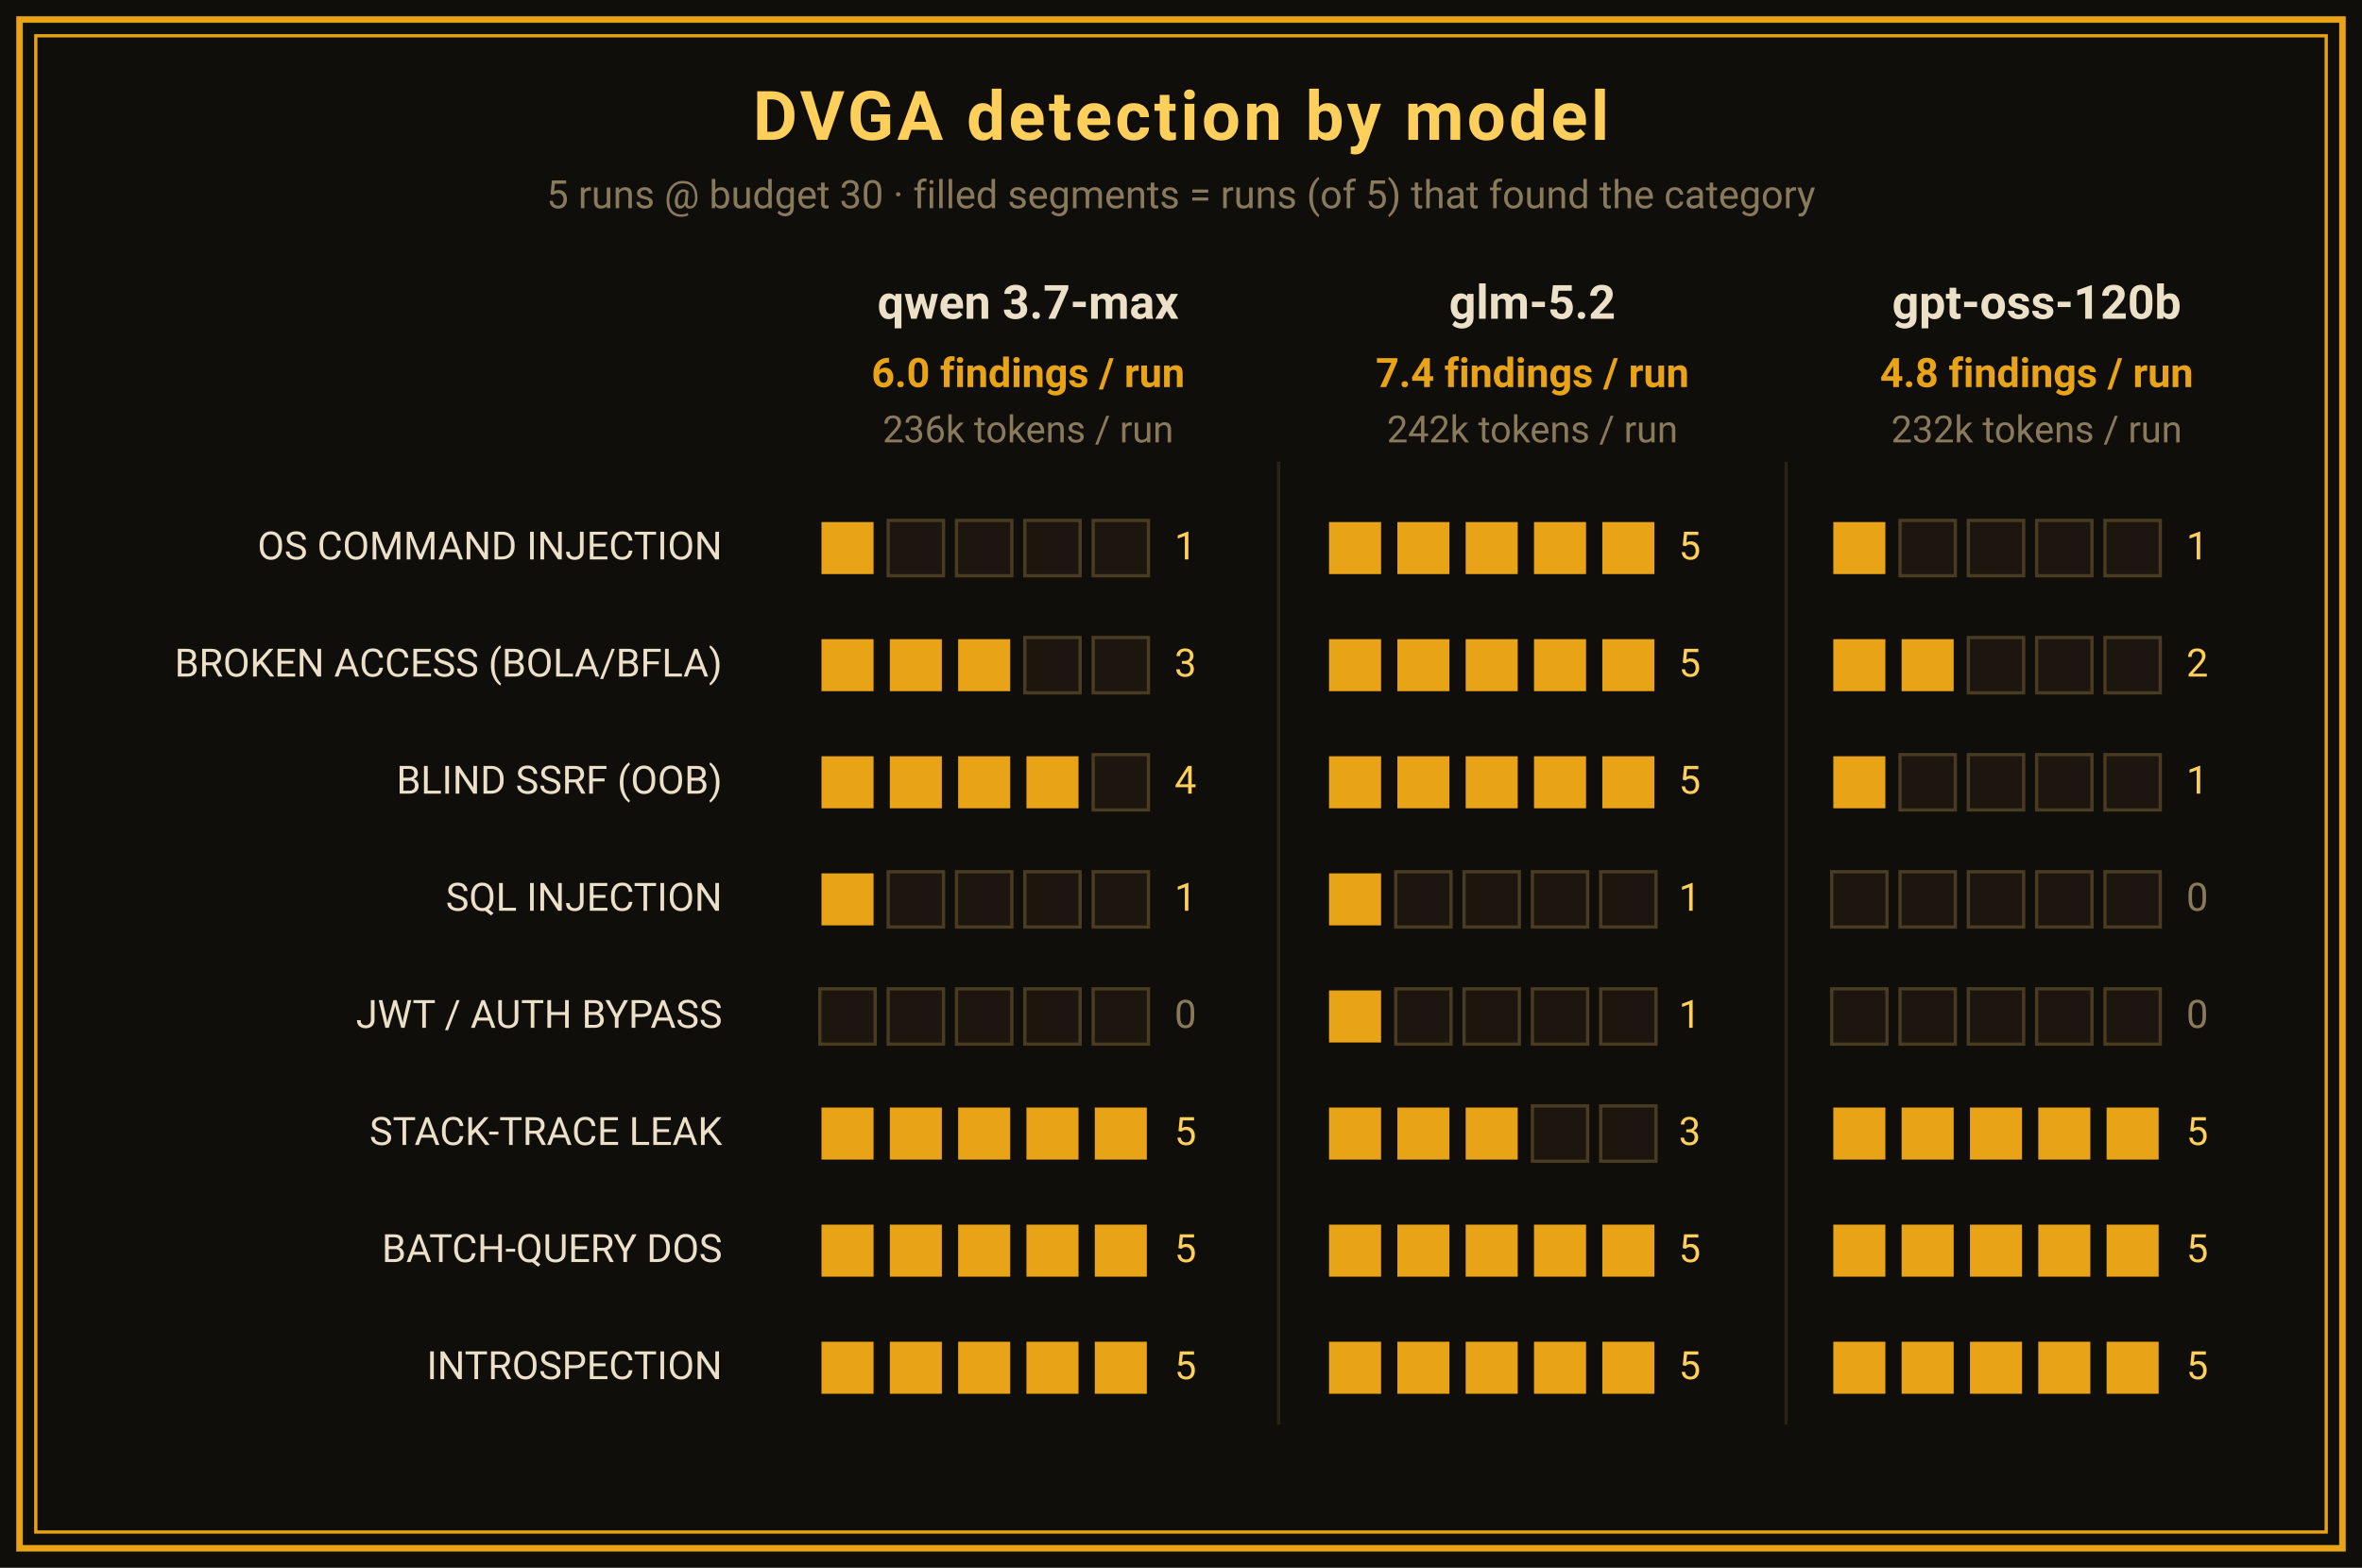
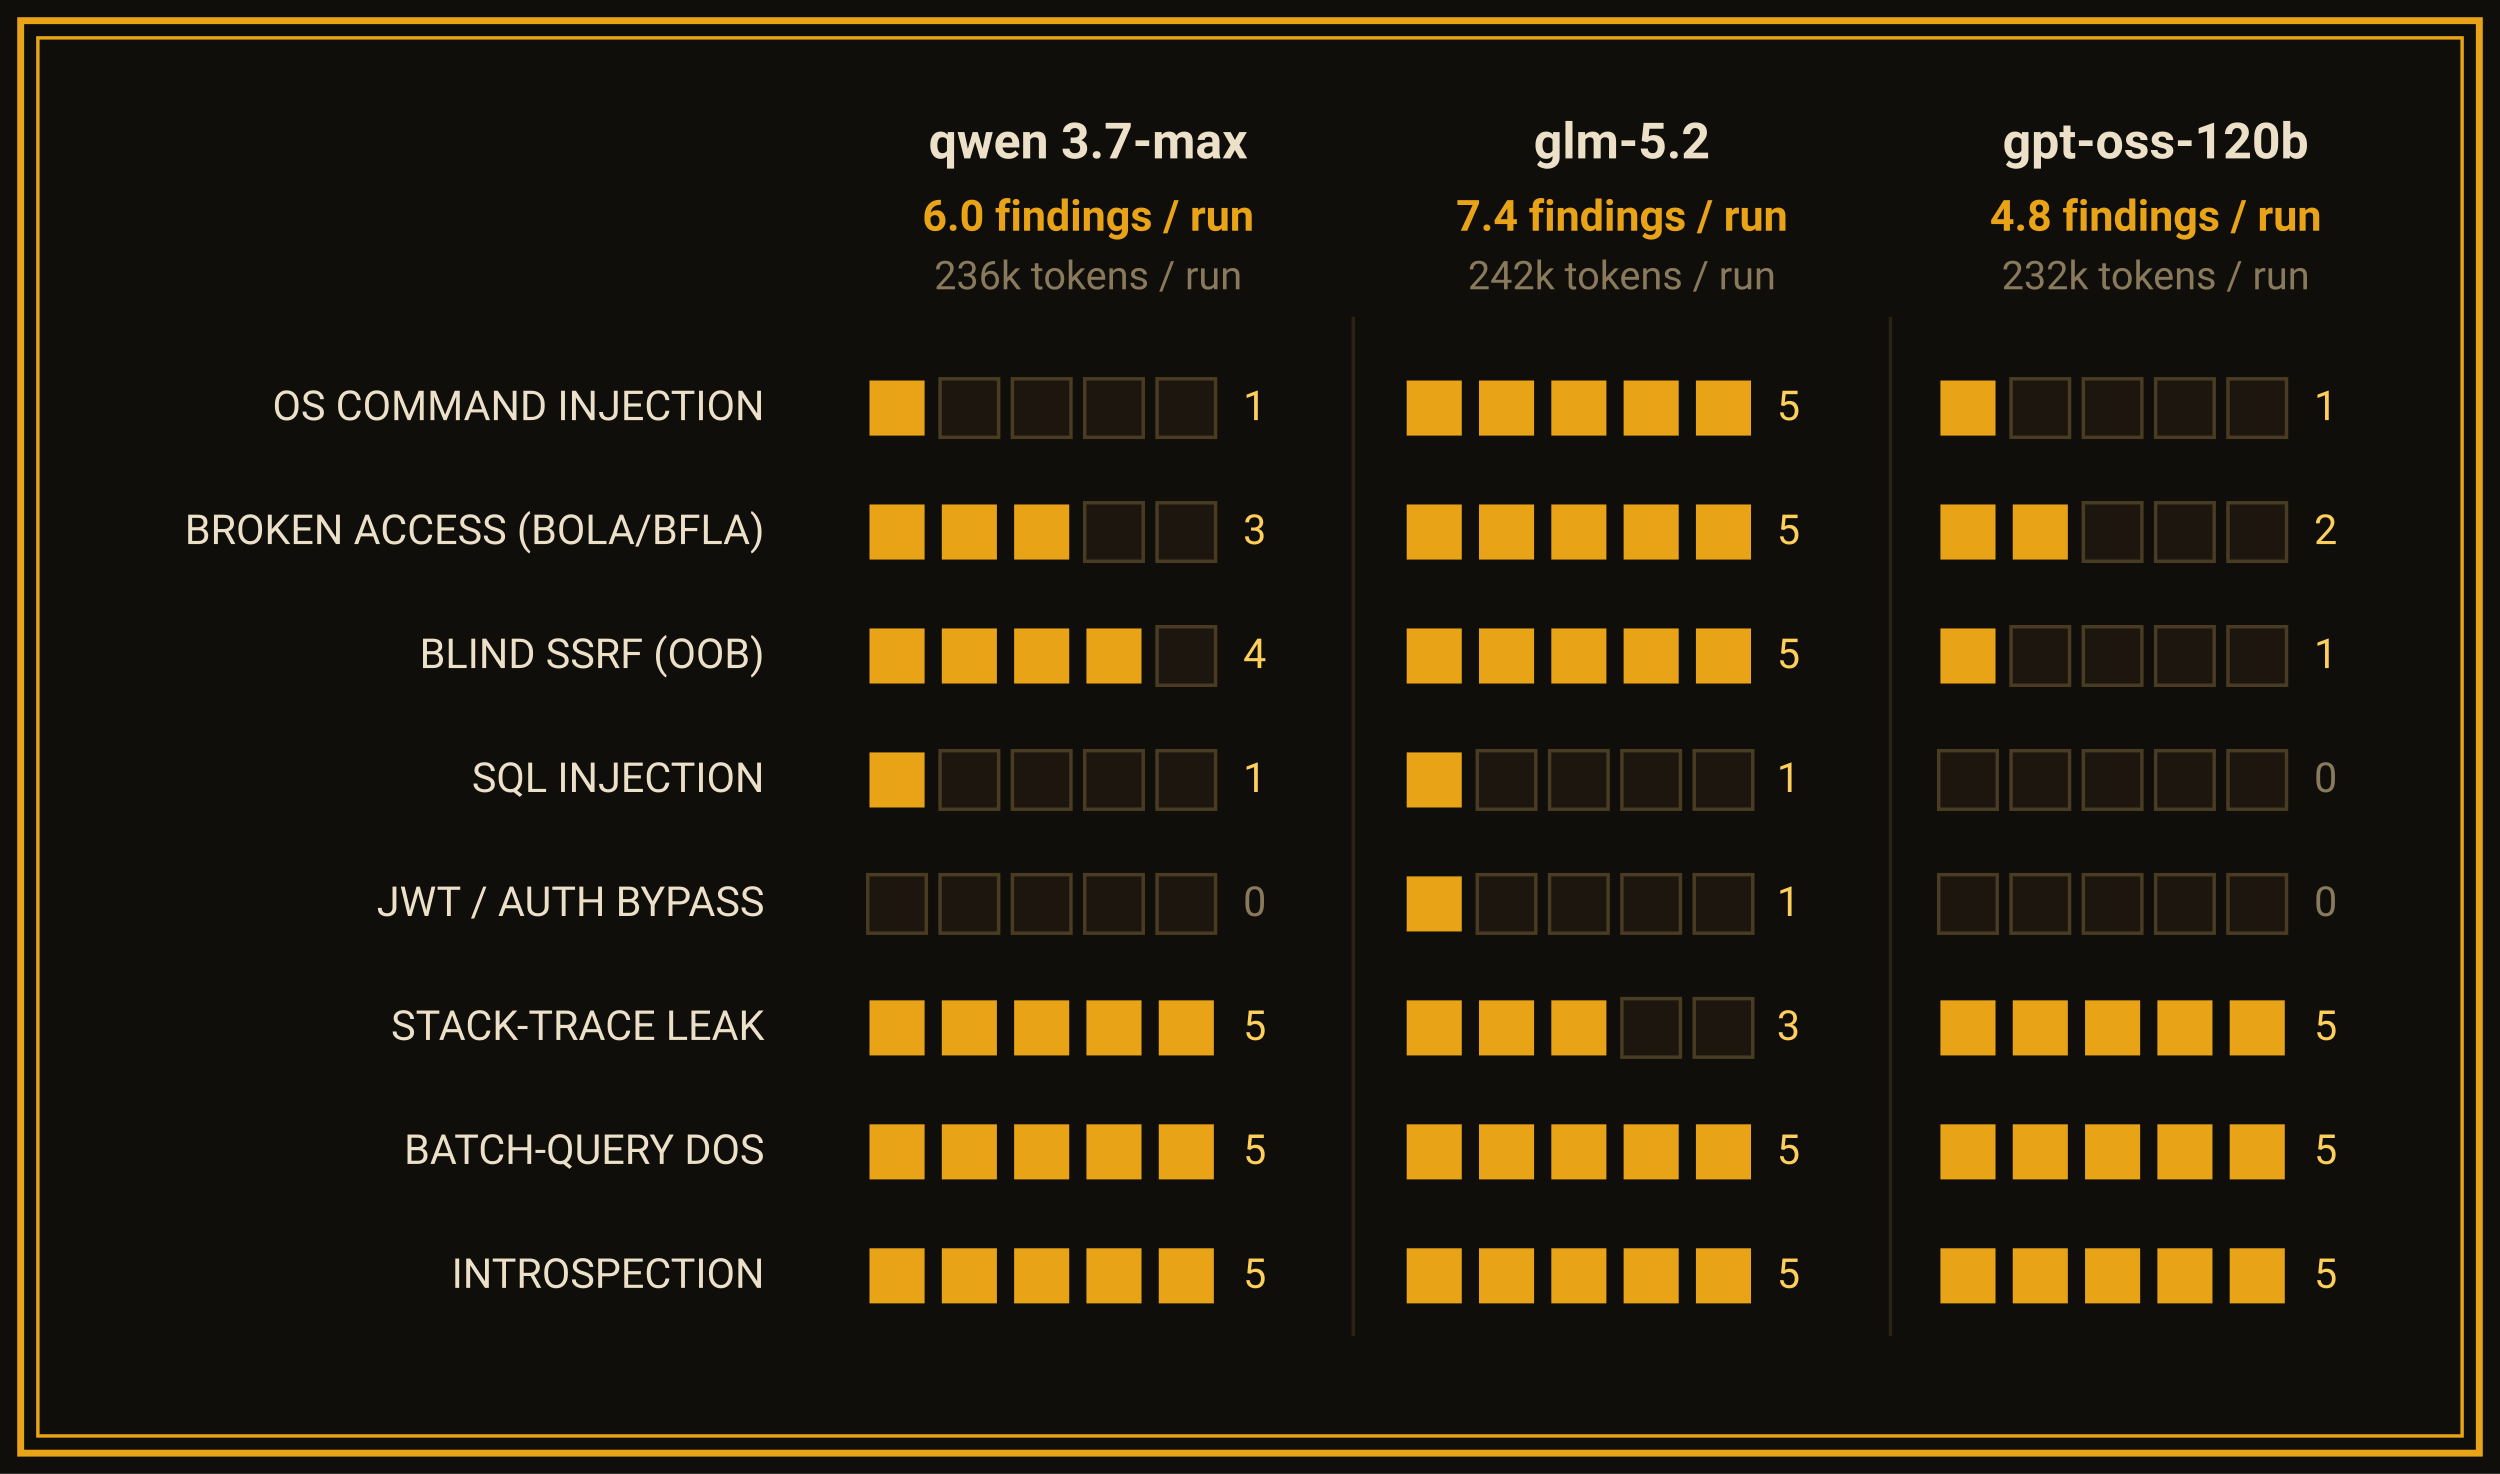
- <svg xmlns="http://www.w3.org/2000/svg" viewBox="0 0 726 482" font-family="'Segoe UI', system-ui, -apple-system, Roboto, Helvetica, Arial, sans-serif">
-   <rect width="726" height="482" fill="#100e0a" />
-   <rect x="6" y="6" width="714" height="470" fill="none" stroke="#e8a317" stroke-width="2" />
-   <rect x="11" y="11" width="704" height="460" fill="none" stroke="#e8a317" stroke-width="1" />
-   <text x="363" y="43" fill="#ffcf5c" font-size="21" font-weight="700" text-anchor="middle" letter-spacing="1">DVGA detection by model</text>
-   <text x="363" y="64" fill="#8a7a5c" font-size="12" text-anchor="middle">5 runs @ budget 30  ·  filled segments = runs (of 5) that found the category</text>
-   <text x="316" y="98" fill="#ece0c8" font-size="14.5" font-weight="700" text-anchor="middle">qwen 3.7-max</text>
-   <text x="316" y="119" fill="#e8a317" font-size="12.5" font-weight="600" text-anchor="middle">6.0 findings / run</text>
-   <text x="316" y="136" fill="#8a7a5c" font-size="11.5" text-anchor="middle">236k tokens / run</text>
-   <text x="471" y="98" fill="#ece0c8" font-size="14.5" font-weight="700" text-anchor="middle">glm-5.2</text>
-   <text x="471" y="119" fill="#e8a317" font-size="12.5" font-weight="600" text-anchor="middle">7.4 findings / run</text>
-   <text x="471" y="136" fill="#8a7a5c" font-size="11.5" text-anchor="middle">242k tokens / run</text>
-   <text x="626" y="98" fill="#ece0c8" font-size="14.5" font-weight="700" text-anchor="middle">gpt-oss-120b</text>
-   <text x="626" y="119" fill="#e8a317" font-size="12.5" font-weight="600" text-anchor="middle">4.8 findings / run</text>
-   <text x="626" y="136" fill="#8a7a5c" font-size="11.5" text-anchor="middle">232k tokens / run</text>
-   <line x1="393" y1="142" x2="393" y2="438" stroke="#2a2213" stroke-width="1" />
-   <line x1="549" y1="142" x2="549" y2="438" stroke="#2a2213" stroke-width="1" />
-   <text x="222" y="172" fill="#ece0c8" font-size="12" text-anchor="end">OS COMMAND INJECTION</text>
-   <rect x="252" y="160" width="17" height="17" fill="#e8a317" stroke="#100e0a" stroke-width="1" />
-   <rect x="273" y="160" width="17" height="17" fill="#1c160e" stroke="#4a3c22" stroke-width="1" />
-   <rect x="294" y="160" width="17" height="17" fill="#1c160e" stroke="#4a3c22" stroke-width="1" />
-   <rect x="315" y="160" width="17" height="17" fill="#1c160e" stroke="#4a3c22" stroke-width="1" />
-   <rect x="336" y="160" width="17" height="17" fill="#1c160e" stroke="#4a3c22" stroke-width="1" />
-   <text x="361" y="172" fill="#ffcf5c" font-size="12">1</text>
-   <rect x="408" y="160" width="17" height="17" fill="#e8a317" stroke="#100e0a" stroke-width="1" />
-   <rect x="429" y="160" width="17" height="17" fill="#e8a317" stroke="#100e0a" stroke-width="1" />
-   <rect x="450" y="160" width="17" height="17" fill="#e8a317" stroke="#100e0a" stroke-width="1" />
-   <rect x="471" y="160" width="17" height="17" fill="#e8a317" stroke="#100e0a" stroke-width="1" />
-   <rect x="492" y="160" width="17" height="17" fill="#e8a317" stroke="#100e0a" stroke-width="1" />
-   <text x="516" y="172" fill="#ffcf5c" font-size="12">5</text>
-   <rect x="563" y="160" width="17" height="17" fill="#e8a317" stroke="#100e0a" stroke-width="1" />
-   <rect x="584" y="160" width="17" height="17" fill="#1c160e" stroke="#4a3c22" stroke-width="1" />
-   <rect x="605" y="160" width="17" height="17" fill="#1c160e" stroke="#4a3c22" stroke-width="1" />
-   <rect x="626" y="160" width="17" height="17" fill="#1c160e" stroke="#4a3c22" stroke-width="1" />
-   <rect x="647" y="160" width="17" height="17" fill="#1c160e" stroke="#4a3c22" stroke-width="1" />
-   <text x="672" y="172" fill="#ffcf5c" font-size="12">1</text>
-   <text x="222" y="208" fill="#ece0c8" font-size="12" text-anchor="end">BROKEN ACCESS (BOLA/BFLA)</text>
-   <rect x="252" y="196" width="17" height="17" fill="#e8a317" stroke="#100e0a" stroke-width="1" />
-   <rect x="273" y="196" width="17" height="17" fill="#e8a317" stroke="#100e0a" stroke-width="1" />
-   <rect x="294" y="196" width="17" height="17" fill="#e8a317" stroke="#100e0a" stroke-width="1" />
-   <rect x="315" y="196" width="17" height="17" fill="#1c160e" stroke="#4a3c22" stroke-width="1" />
-   <rect x="336" y="196" width="17" height="17" fill="#1c160e" stroke="#4a3c22" stroke-width="1" />
-   <text x="361" y="208" fill="#ffcf5c" font-size="12">3</text>
-   <rect x="408" y="196" width="17" height="17" fill="#e8a317" stroke="#100e0a" stroke-width="1" />
-   <rect x="429" y="196" width="17" height="17" fill="#e8a317" stroke="#100e0a" stroke-width="1" />
-   <rect x="450" y="196" width="17" height="17" fill="#e8a317" stroke="#100e0a" stroke-width="1" />
-   <rect x="471" y="196" width="17" height="17" fill="#e8a317" stroke="#100e0a" stroke-width="1" />
-   <rect x="492" y="196" width="17" height="17" fill="#e8a317" stroke="#100e0a" stroke-width="1" />
-   <text x="516" y="208" fill="#ffcf5c" font-size="12">5</text>
-   <rect x="563" y="196" width="17" height="17" fill="#e8a317" stroke="#100e0a" stroke-width="1" />
-   <rect x="584" y="196" width="17" height="17" fill="#e8a317" stroke="#100e0a" stroke-width="1" />
-   <rect x="605" y="196" width="17" height="17" fill="#1c160e" stroke="#4a3c22" stroke-width="1" />
-   <rect x="626" y="196" width="17" height="17" fill="#1c160e" stroke="#4a3c22" stroke-width="1" />
-   <rect x="647" y="196" width="17" height="17" fill="#1c160e" stroke="#4a3c22" stroke-width="1" />
-   <text x="672" y="208" fill="#ffcf5c" font-size="12">2</text>
-   <text x="222" y="244" fill="#ece0c8" font-size="12" text-anchor="end">BLIND SSRF (OOB)</text>
-   <rect x="252" y="232" width="17" height="17" fill="#e8a317" stroke="#100e0a" stroke-width="1" />
-   <rect x="273" y="232" width="17" height="17" fill="#e8a317" stroke="#100e0a" stroke-width="1" />
-   <rect x="294" y="232" width="17" height="17" fill="#e8a317" stroke="#100e0a" stroke-width="1" />
-   <rect x="315" y="232" width="17" height="17" fill="#e8a317" stroke="#100e0a" stroke-width="1" />
-   <rect x="336" y="232" width="17" height="17" fill="#1c160e" stroke="#4a3c22" stroke-width="1" />
-   <text x="361" y="244" fill="#ffcf5c" font-size="12">4</text>
-   <rect x="408" y="232" width="17" height="17" fill="#e8a317" stroke="#100e0a" stroke-width="1" />
-   <rect x="429" y="232" width="17" height="17" fill="#e8a317" stroke="#100e0a" stroke-width="1" />
-   <rect x="450" y="232" width="17" height="17" fill="#e8a317" stroke="#100e0a" stroke-width="1" />
-   <rect x="471" y="232" width="17" height="17" fill="#e8a317" stroke="#100e0a" stroke-width="1" />
-   <rect x="492" y="232" width="17" height="17" fill="#e8a317" stroke="#100e0a" stroke-width="1" />
-   <text x="516" y="244" fill="#ffcf5c" font-size="12">5</text>
-   <rect x="563" y="232" width="17" height="17" fill="#e8a317" stroke="#100e0a" stroke-width="1" />
-   <rect x="584" y="232" width="17" height="17" fill="#1c160e" stroke="#4a3c22" stroke-width="1" />
-   <rect x="605" y="232" width="17" height="17" fill="#1c160e" stroke="#4a3c22" stroke-width="1" />
-   <rect x="626" y="232" width="17" height="17" fill="#1c160e" stroke="#4a3c22" stroke-width="1" />
-   <rect x="647" y="232" width="17" height="17" fill="#1c160e" stroke="#4a3c22" stroke-width="1" />
-   <text x="672" y="244" fill="#ffcf5c" font-size="12">1</text>
-   <text x="222" y="280" fill="#ece0c8" font-size="12" text-anchor="end">SQL INJECTION</text>
-   <rect x="252" y="268" width="17" height="17" fill="#e8a317" stroke="#100e0a" stroke-width="1" />
-   <rect x="273" y="268" width="17" height="17" fill="#1c160e" stroke="#4a3c22" stroke-width="1" />
-   <rect x="294" y="268" width="17" height="17" fill="#1c160e" stroke="#4a3c22" stroke-width="1" />
-   <rect x="315" y="268" width="17" height="17" fill="#1c160e" stroke="#4a3c22" stroke-width="1" />
-   <rect x="336" y="268" width="17" height="17" fill="#1c160e" stroke="#4a3c22" stroke-width="1" />
-   <text x="361" y="280" fill="#ffcf5c" font-size="12">1</text>
-   <rect x="408" y="268" width="17" height="17" fill="#e8a317" stroke="#100e0a" stroke-width="1" />
-   <rect x="429" y="268" width="17" height="17" fill="#1c160e" stroke="#4a3c22" stroke-width="1" />
-   <rect x="450" y="268" width="17" height="17" fill="#1c160e" stroke="#4a3c22" stroke-width="1" />
-   <rect x="471" y="268" width="17" height="17" fill="#1c160e" stroke="#4a3c22" stroke-width="1" />
-   <rect x="492" y="268" width="17" height="17" fill="#1c160e" stroke="#4a3c22" stroke-width="1" />
-   <text x="516" y="280" fill="#ffcf5c" font-size="12">1</text>
-   <rect x="563" y="268" width="17" height="17" fill="#1c160e" stroke="#4a3c22" stroke-width="1" />
-   <rect x="584" y="268" width="17" height="17" fill="#1c160e" stroke="#4a3c22" stroke-width="1" />
-   <rect x="605" y="268" width="17" height="17" fill="#1c160e" stroke="#4a3c22" stroke-width="1" />
-   <rect x="626" y="268" width="17" height="17" fill="#1c160e" stroke="#4a3c22" stroke-width="1" />
-   <rect x="647" y="268" width="17" height="17" fill="#1c160e" stroke="#4a3c22" stroke-width="1" />
-   <text x="672" y="280" fill="#8a7a5c" font-size="12">0</text>
-   <text x="222" y="316" fill="#ece0c8" font-size="12" text-anchor="end">JWT / AUTH BYPASS</text>
-   <rect x="252" y="304" width="17" height="17" fill="#1c160e" stroke="#4a3c22" stroke-width="1" />
-   <rect x="273" y="304" width="17" height="17" fill="#1c160e" stroke="#4a3c22" stroke-width="1" />
-   <rect x="294" y="304" width="17" height="17" fill="#1c160e" stroke="#4a3c22" stroke-width="1" />
-   <rect x="315" y="304" width="17" height="17" fill="#1c160e" stroke="#4a3c22" stroke-width="1" />
-   <rect x="336" y="304" width="17" height="17" fill="#1c160e" stroke="#4a3c22" stroke-width="1" />
-   <text x="361" y="316" fill="#8a7a5c" font-size="12">0</text>
-   <rect x="408" y="304" width="17" height="17" fill="#e8a317" stroke="#100e0a" stroke-width="1" />
-   <rect x="429" y="304" width="17" height="17" fill="#1c160e" stroke="#4a3c22" stroke-width="1" />
-   <rect x="450" y="304" width="17" height="17" fill="#1c160e" stroke="#4a3c22" stroke-width="1" />
-   <rect x="471" y="304" width="17" height="17" fill="#1c160e" stroke="#4a3c22" stroke-width="1" />
-   <rect x="492" y="304" width="17" height="17" fill="#1c160e" stroke="#4a3c22" stroke-width="1" />
-   <text x="516" y="316" fill="#ffcf5c" font-size="12">1</text>
-   <rect x="563" y="304" width="17" height="17" fill="#1c160e" stroke="#4a3c22" stroke-width="1" />
-   <rect x="584" y="304" width="17" height="17" fill="#1c160e" stroke="#4a3c22" stroke-width="1" />
-   <rect x="605" y="304" width="17" height="17" fill="#1c160e" stroke="#4a3c22" stroke-width="1" />
-   <rect x="626" y="304" width="17" height="17" fill="#1c160e" stroke="#4a3c22" stroke-width="1" />
-   <rect x="647" y="304" width="17" height="17" fill="#1c160e" stroke="#4a3c22" stroke-width="1" />
-   <text x="672" y="316" fill="#8a7a5c" font-size="12">0</text>
-   <text x="222" y="352" fill="#ece0c8" font-size="12" text-anchor="end">STACK-TRACE LEAK</text>
-   <rect x="252" y="340" width="17" height="17" fill="#e8a317" stroke="#100e0a" stroke-width="1" />
-   <rect x="273" y="340" width="17" height="17" fill="#e8a317" stroke="#100e0a" stroke-width="1" />
-   <rect x="294" y="340" width="17" height="17" fill="#e8a317" stroke="#100e0a" stroke-width="1" />
-   <rect x="315" y="340" width="17" height="17" fill="#e8a317" stroke="#100e0a" stroke-width="1" />
-   <rect x="336" y="340" width="17" height="17" fill="#e8a317" stroke="#100e0a" stroke-width="1" />
-   <text x="361" y="352" fill="#ffcf5c" font-size="12">5</text>
-   <rect x="408" y="340" width="17" height="17" fill="#e8a317" stroke="#100e0a" stroke-width="1" />
-   <rect x="429" y="340" width="17" height="17" fill="#e8a317" stroke="#100e0a" stroke-width="1" />
-   <rect x="450" y="340" width="17" height="17" fill="#e8a317" stroke="#100e0a" stroke-width="1" />
-   <rect x="471" y="340" width="17" height="17" fill="#1c160e" stroke="#4a3c22" stroke-width="1" />
-   <rect x="492" y="340" width="17" height="17" fill="#1c160e" stroke="#4a3c22" stroke-width="1" />
-   <text x="516" y="352" fill="#ffcf5c" font-size="12">3</text>
-   <rect x="563" y="340" width="17" height="17" fill="#e8a317" stroke="#100e0a" stroke-width="1" />
-   <rect x="584" y="340" width="17" height="17" fill="#e8a317" stroke="#100e0a" stroke-width="1" />
-   <rect x="605" y="340" width="17" height="17" fill="#e8a317" stroke="#100e0a" stroke-width="1" />
-   <rect x="626" y="340" width="17" height="17" fill="#e8a317" stroke="#100e0a" stroke-width="1" />
-   <rect x="647" y="340" width="17" height="17" fill="#e8a317" stroke="#100e0a" stroke-width="1" />
-   <text x="672" y="352" fill="#ffcf5c" font-size="12">5</text>
-   <text x="222" y="388" fill="#ece0c8" font-size="12" text-anchor="end">BATCH-QUERY DOS</text>
-   <rect x="252" y="376" width="17" height="17" fill="#e8a317" stroke="#100e0a" stroke-width="1" />
-   <rect x="273" y="376" width="17" height="17" fill="#e8a317" stroke="#100e0a" stroke-width="1" />
-   <rect x="294" y="376" width="17" height="17" fill="#e8a317" stroke="#100e0a" stroke-width="1" />
-   <rect x="315" y="376" width="17" height="17" fill="#e8a317" stroke="#100e0a" stroke-width="1" />
-   <rect x="336" y="376" width="17" height="17" fill="#e8a317" stroke="#100e0a" stroke-width="1" />
-   <text x="361" y="388" fill="#ffcf5c" font-size="12">5</text>
-   <rect x="408" y="376" width="17" height="17" fill="#e8a317" stroke="#100e0a" stroke-width="1" />
-   <rect x="429" y="376" width="17" height="17" fill="#e8a317" stroke="#100e0a" stroke-width="1" />
-   <rect x="450" y="376" width="17" height="17" fill="#e8a317" stroke="#100e0a" stroke-width="1" />
-   <rect x="471" y="376" width="17" height="17" fill="#e8a317" stroke="#100e0a" stroke-width="1" />
-   <rect x="492" y="376" width="17" height="17" fill="#e8a317" stroke="#100e0a" stroke-width="1" />
-   <text x="516" y="388" fill="#ffcf5c" font-size="12">5</text>
-   <rect x="563" y="376" width="17" height="17" fill="#e8a317" stroke="#100e0a" stroke-width="1" />
-   <rect x="584" y="376" width="17" height="17" fill="#e8a317" stroke="#100e0a" stroke-width="1" />
-   <rect x="605" y="376" width="17" height="17" fill="#e8a317" stroke="#100e0a" stroke-width="1" />
-   <rect x="626" y="376" width="17" height="17" fill="#e8a317" stroke="#100e0a" stroke-width="1" />
-   <rect x="647" y="376" width="17" height="17" fill="#e8a317" stroke="#100e0a" stroke-width="1" />
-   <text x="672" y="388" fill="#ffcf5c" font-size="12">5</text>
-   <text x="222" y="424" fill="#ece0c8" font-size="12" text-anchor="end">INTROSPECTION</text>
-   <rect x="252" y="412" width="17" height="17" fill="#e8a317" stroke="#100e0a" stroke-width="1" />
-   <rect x="273" y="412" width="17" height="17" fill="#e8a317" stroke="#100e0a" stroke-width="1" />
-   <rect x="294" y="412" width="17" height="17" fill="#e8a317" stroke="#100e0a" stroke-width="1" />
-   <rect x="315" y="412" width="17" height="17" fill="#e8a317" stroke="#100e0a" stroke-width="1" />
-   <rect x="336" y="412" width="17" height="17" fill="#e8a317" stroke="#100e0a" stroke-width="1" />
-   <text x="361" y="424" fill="#ffcf5c" font-size="12">5</text>
-   <rect x="408" y="412" width="17" height="17" fill="#e8a317" stroke="#100e0a" stroke-width="1" />
-   <rect x="429" y="412" width="17" height="17" fill="#e8a317" stroke="#100e0a" stroke-width="1" />
-   <rect x="450" y="412" width="17" height="17" fill="#e8a317" stroke="#100e0a" stroke-width="1" />
-   <rect x="471" y="412" width="17" height="17" fill="#e8a317" stroke="#100e0a" stroke-width="1" />
-   <rect x="492" y="412" width="17" height="17" fill="#e8a317" stroke="#100e0a" stroke-width="1" />
-   <text x="516" y="424" fill="#ffcf5c" font-size="12">5</text>
-   <rect x="563" y="412" width="17" height="17" fill="#e8a317" stroke="#100e0a" stroke-width="1" />
-   <rect x="584" y="412" width="17" height="17" fill="#e8a317" stroke="#100e0a" stroke-width="1" />
-   <rect x="605" y="412" width="17" height="17" fill="#e8a317" stroke="#100e0a" stroke-width="1" />
-   <rect x="626" y="412" width="17" height="17" fill="#e8a317" stroke="#100e0a" stroke-width="1" />
-   <rect x="647" y="412" width="17" height="17" fill="#e8a317" stroke="#100e0a" stroke-width="1" />
-   <text x="672" y="424" fill="#ffcf5c" font-size="12">5</text>
+ <svg xmlns="http://www.w3.org/2000/svg" viewBox="0 0 726 428" font-family="'Segoe UI', system-ui, -apple-system, Roboto, Helvetica, Arial, sans-serif">
+   <rect width="726" height="428" fill="#100e0a" />
+   <rect x="6" y="6" width="714" height="416" fill="none" stroke="#e8a317" stroke-width="2" />
+   <rect x="11" y="11" width="704" height="406" fill="none" stroke="#e8a317" stroke-width="1" />
+   <text x="316" y="46" fill="#ece0c8" font-size="14.5" font-weight="700" text-anchor="middle">qwen 3.7-max</text>
+   <text x="316" y="67" fill="#e8a317" font-size="12.5" font-weight="600" text-anchor="middle">6.0 findings / run</text>
+   <text x="316" y="84" fill="#8a7a5c" font-size="11.5" text-anchor="middle">236k tokens / run</text>
+   <text x="471" y="46" fill="#ece0c8" font-size="14.5" font-weight="700" text-anchor="middle">glm-5.2</text>
+   <text x="471" y="67" fill="#e8a317" font-size="12.5" font-weight="600" text-anchor="middle">7.4 findings / run</text>
+   <text x="471" y="84" fill="#8a7a5c" font-size="11.5" text-anchor="middle">242k tokens / run</text>
+   <text x="626" y="46" fill="#ece0c8" font-size="14.5" font-weight="700" text-anchor="middle">gpt-oss-120b</text>
+   <text x="626" y="67" fill="#e8a317" font-size="12.5" font-weight="600" text-anchor="middle">4.8 findings / run</text>
+   <text x="626" y="84" fill="#8a7a5c" font-size="11.5" text-anchor="middle">232k tokens / run</text>
+   <line x1="393" y1="92" x2="393" y2="388" stroke="#2a2213" stroke-width="1" />
+   <line x1="549" y1="92" x2="549" y2="388" stroke="#2a2213" stroke-width="1" />
+   <text x="222" y="122" fill="#ece0c8" font-size="12" text-anchor="end">OS COMMAND INJECTION</text>
+   <rect x="252" y="110" width="17" height="17" fill="#e8a317" stroke="#100e0a" stroke-width="1" />
+   <rect x="273" y="110" width="17" height="17" fill="#1c160e" stroke="#4a3c22" stroke-width="1" />
+   <rect x="294" y="110" width="17" height="17" fill="#1c160e" stroke="#4a3c22" stroke-width="1" />
+   <rect x="315" y="110" width="17" height="17" fill="#1c160e" stroke="#4a3c22" stroke-width="1" />
+   <rect x="336" y="110" width="17" height="17" fill="#1c160e" stroke="#4a3c22" stroke-width="1" />
+   <text x="361" y="122" fill="#ffcf5c" font-size="12">1</text>
+   <rect x="408" y="110" width="17" height="17" fill="#e8a317" stroke="#100e0a" stroke-width="1" />
+   <rect x="429" y="110" width="17" height="17" fill="#e8a317" stroke="#100e0a" stroke-width="1" />
+   <rect x="450" y="110" width="17" height="17" fill="#e8a317" stroke="#100e0a" stroke-width="1" />
+   <rect x="471" y="110" width="17" height="17" fill="#e8a317" stroke="#100e0a" stroke-width="1" />
+   <rect x="492" y="110" width="17" height="17" fill="#e8a317" stroke="#100e0a" stroke-width="1" />
+   <text x="516" y="122" fill="#ffcf5c" font-size="12">5</text>
+   <rect x="563" y="110" width="17" height="17" fill="#e8a317" stroke="#100e0a" stroke-width="1" />
+   <rect x="584" y="110" width="17" height="17" fill="#1c160e" stroke="#4a3c22" stroke-width="1" />
+   <rect x="605" y="110" width="17" height="17" fill="#1c160e" stroke="#4a3c22" stroke-width="1" />
+   <rect x="626" y="110" width="17" height="17" fill="#1c160e" stroke="#4a3c22" stroke-width="1" />
+   <rect x="647" y="110" width="17" height="17" fill="#1c160e" stroke="#4a3c22" stroke-width="1" />
+   <text x="672" y="122" fill="#ffcf5c" font-size="12">1</text>
+   <text x="222" y="158" fill="#ece0c8" font-size="12" text-anchor="end">BROKEN ACCESS (BOLA/BFLA)</text>
+   <rect x="252" y="146" width="17" height="17" fill="#e8a317" stroke="#100e0a" stroke-width="1" />
+   <rect x="273" y="146" width="17" height="17" fill="#e8a317" stroke="#100e0a" stroke-width="1" />
+   <rect x="294" y="146" width="17" height="17" fill="#e8a317" stroke="#100e0a" stroke-width="1" />
+   <rect x="315" y="146" width="17" height="17" fill="#1c160e" stroke="#4a3c22" stroke-width="1" />
+   <rect x="336" y="146" width="17" height="17" fill="#1c160e" stroke="#4a3c22" stroke-width="1" />
+   <text x="361" y="158" fill="#ffcf5c" font-size="12">3</text>
+   <rect x="408" y="146" width="17" height="17" fill="#e8a317" stroke="#100e0a" stroke-width="1" />
+   <rect x="429" y="146" width="17" height="17" fill="#e8a317" stroke="#100e0a" stroke-width="1" />
+   <rect x="450" y="146" width="17" height="17" fill="#e8a317" stroke="#100e0a" stroke-width="1" />
+   <rect x="471" y="146" width="17" height="17" fill="#e8a317" stroke="#100e0a" stroke-width="1" />
+   <rect x="492" y="146" width="17" height="17" fill="#e8a317" stroke="#100e0a" stroke-width="1" />
+   <text x="516" y="158" fill="#ffcf5c" font-size="12">5</text>
+   <rect x="563" y="146" width="17" height="17" fill="#e8a317" stroke="#100e0a" stroke-width="1" />
+   <rect x="584" y="146" width="17" height="17" fill="#e8a317" stroke="#100e0a" stroke-width="1" />
+   <rect x="605" y="146" width="17" height="17" fill="#1c160e" stroke="#4a3c22" stroke-width="1" />
+   <rect x="626" y="146" width="17" height="17" fill="#1c160e" stroke="#4a3c22" stroke-width="1" />
+   <rect x="647" y="146" width="17" height="17" fill="#1c160e" stroke="#4a3c22" stroke-width="1" />
+   <text x="672" y="158" fill="#ffcf5c" font-size="12">2</text>
+   <text x="222" y="194" fill="#ece0c8" font-size="12" text-anchor="end">BLIND SSRF (OOB)</text>
+   <rect x="252" y="182" width="17" height="17" fill="#e8a317" stroke="#100e0a" stroke-width="1" />
+   <rect x="273" y="182" width="17" height="17" fill="#e8a317" stroke="#100e0a" stroke-width="1" />
+   <rect x="294" y="182" width="17" height="17" fill="#e8a317" stroke="#100e0a" stroke-width="1" />
+   <rect x="315" y="182" width="17" height="17" fill="#e8a317" stroke="#100e0a" stroke-width="1" />
+   <rect x="336" y="182" width="17" height="17" fill="#1c160e" stroke="#4a3c22" stroke-width="1" />
+   <text x="361" y="194" fill="#ffcf5c" font-size="12">4</text>
+   <rect x="408" y="182" width="17" height="17" fill="#e8a317" stroke="#100e0a" stroke-width="1" />
+   <rect x="429" y="182" width="17" height="17" fill="#e8a317" stroke="#100e0a" stroke-width="1" />
+   <rect x="450" y="182" width="17" height="17" fill="#e8a317" stroke="#100e0a" stroke-width="1" />
+   <rect x="471" y="182" width="17" height="17" fill="#e8a317" stroke="#100e0a" stroke-width="1" />
+   <rect x="492" y="182" width="17" height="17" fill="#e8a317" stroke="#100e0a" stroke-width="1" />
+   <text x="516" y="194" fill="#ffcf5c" font-size="12">5</text>
+   <rect x="563" y="182" width="17" height="17" fill="#e8a317" stroke="#100e0a" stroke-width="1" />
+   <rect x="584" y="182" width="17" height="17" fill="#1c160e" stroke="#4a3c22" stroke-width="1" />
+   <rect x="605" y="182" width="17" height="17" fill="#1c160e" stroke="#4a3c22" stroke-width="1" />
+   <rect x="626" y="182" width="17" height="17" fill="#1c160e" stroke="#4a3c22" stroke-width="1" />
+   <rect x="647" y="182" width="17" height="17" fill="#1c160e" stroke="#4a3c22" stroke-width="1" />
+   <text x="672" y="194" fill="#ffcf5c" font-size="12">1</text>
+   <text x="222" y="230" fill="#ece0c8" font-size="12" text-anchor="end">SQL INJECTION</text>
+   <rect x="252" y="218" width="17" height="17" fill="#e8a317" stroke="#100e0a" stroke-width="1" />
+   <rect x="273" y="218" width="17" height="17" fill="#1c160e" stroke="#4a3c22" stroke-width="1" />
+   <rect x="294" y="218" width="17" height="17" fill="#1c160e" stroke="#4a3c22" stroke-width="1" />
+   <rect x="315" y="218" width="17" height="17" fill="#1c160e" stroke="#4a3c22" stroke-width="1" />
+   <rect x="336" y="218" width="17" height="17" fill="#1c160e" stroke="#4a3c22" stroke-width="1" />
+   <text x="361" y="230" fill="#ffcf5c" font-size="12">1</text>
+   <rect x="408" y="218" width="17" height="17" fill="#e8a317" stroke="#100e0a" stroke-width="1" />
+   <rect x="429" y="218" width="17" height="17" fill="#1c160e" stroke="#4a3c22" stroke-width="1" />
+   <rect x="450" y="218" width="17" height="17" fill="#1c160e" stroke="#4a3c22" stroke-width="1" />
+   <rect x="471" y="218" width="17" height="17" fill="#1c160e" stroke="#4a3c22" stroke-width="1" />
+   <rect x="492" y="218" width="17" height="17" fill="#1c160e" stroke="#4a3c22" stroke-width="1" />
+   <text x="516" y="230" fill="#ffcf5c" font-size="12">1</text>
+   <rect x="563" y="218" width="17" height="17" fill="#1c160e" stroke="#4a3c22" stroke-width="1" />
+   <rect x="584" y="218" width="17" height="17" fill="#1c160e" stroke="#4a3c22" stroke-width="1" />
+   <rect x="605" y="218" width="17" height="17" fill="#1c160e" stroke="#4a3c22" stroke-width="1" />
+   <rect x="626" y="218" width="17" height="17" fill="#1c160e" stroke="#4a3c22" stroke-width="1" />
+   <rect x="647" y="218" width="17" height="17" fill="#1c160e" stroke="#4a3c22" stroke-width="1" />
+   <text x="672" y="230" fill="#8a7a5c" font-size="12">0</text>
+   <text x="222" y="266" fill="#ece0c8" font-size="12" text-anchor="end">JWT / AUTH BYPASS</text>
+   <rect x="252" y="254" width="17" height="17" fill="#1c160e" stroke="#4a3c22" stroke-width="1" />
+   <rect x="273" y="254" width="17" height="17" fill="#1c160e" stroke="#4a3c22" stroke-width="1" />
+   <rect x="294" y="254" width="17" height="17" fill="#1c160e" stroke="#4a3c22" stroke-width="1" />
+   <rect x="315" y="254" width="17" height="17" fill="#1c160e" stroke="#4a3c22" stroke-width="1" />
+   <rect x="336" y="254" width="17" height="17" fill="#1c160e" stroke="#4a3c22" stroke-width="1" />
+   <text x="361" y="266" fill="#8a7a5c" font-size="12">0</text>
+   <rect x="408" y="254" width="17" height="17" fill="#e8a317" stroke="#100e0a" stroke-width="1" />
+   <rect x="429" y="254" width="17" height="17" fill="#1c160e" stroke="#4a3c22" stroke-width="1" />
+   <rect x="450" y="254" width="17" height="17" fill="#1c160e" stroke="#4a3c22" stroke-width="1" />
+   <rect x="471" y="254" width="17" height="17" fill="#1c160e" stroke="#4a3c22" stroke-width="1" />
+   <rect x="492" y="254" width="17" height="17" fill="#1c160e" stroke="#4a3c22" stroke-width="1" />
+   <text x="516" y="266" fill="#ffcf5c" font-size="12">1</text>
+   <rect x="563" y="254" width="17" height="17" fill="#1c160e" stroke="#4a3c22" stroke-width="1" />
+   <rect x="584" y="254" width="17" height="17" fill="#1c160e" stroke="#4a3c22" stroke-width="1" />
+   <rect x="605" y="254" width="17" height="17" fill="#1c160e" stroke="#4a3c22" stroke-width="1" />
+   <rect x="626" y="254" width="17" height="17" fill="#1c160e" stroke="#4a3c22" stroke-width="1" />
+   <rect x="647" y="254" width="17" height="17" fill="#1c160e" stroke="#4a3c22" stroke-width="1" />
+   <text x="672" y="266" fill="#8a7a5c" font-size="12">0</text>
+   <text x="222" y="302" fill="#ece0c8" font-size="12" text-anchor="end">STACK-TRACE LEAK</text>
+   <rect x="252" y="290" width="17" height="17" fill="#e8a317" stroke="#100e0a" stroke-width="1" />
+   <rect x="273" y="290" width="17" height="17" fill="#e8a317" stroke="#100e0a" stroke-width="1" />
+   <rect x="294" y="290" width="17" height="17" fill="#e8a317" stroke="#100e0a" stroke-width="1" />
+   <rect x="315" y="290" width="17" height="17" fill="#e8a317" stroke="#100e0a" stroke-width="1" />
+   <rect x="336" y="290" width="17" height="17" fill="#e8a317" stroke="#100e0a" stroke-width="1" />
+   <text x="361" y="302" fill="#ffcf5c" font-size="12">5</text>
+   <rect x="408" y="290" width="17" height="17" fill="#e8a317" stroke="#100e0a" stroke-width="1" />
+   <rect x="429" y="290" width="17" height="17" fill="#e8a317" stroke="#100e0a" stroke-width="1" />
+   <rect x="450" y="290" width="17" height="17" fill="#e8a317" stroke="#100e0a" stroke-width="1" />
+   <rect x="471" y="290" width="17" height="17" fill="#1c160e" stroke="#4a3c22" stroke-width="1" />
+   <rect x="492" y="290" width="17" height="17" fill="#1c160e" stroke="#4a3c22" stroke-width="1" />
+   <text x="516" y="302" fill="#ffcf5c" font-size="12">3</text>
+   <rect x="563" y="290" width="17" height="17" fill="#e8a317" stroke="#100e0a" stroke-width="1" />
+   <rect x="584" y="290" width="17" height="17" fill="#e8a317" stroke="#100e0a" stroke-width="1" />
+   <rect x="605" y="290" width="17" height="17" fill="#e8a317" stroke="#100e0a" stroke-width="1" />
+   <rect x="626" y="290" width="17" height="17" fill="#e8a317" stroke="#100e0a" stroke-width="1" />
+   <rect x="647" y="290" width="17" height="17" fill="#e8a317" stroke="#100e0a" stroke-width="1" />
+   <text x="672" y="302" fill="#ffcf5c" font-size="12">5</text>
+   <text x="222" y="338" fill="#ece0c8" font-size="12" text-anchor="end">BATCH-QUERY DOS</text>
+   <rect x="252" y="326" width="17" height="17" fill="#e8a317" stroke="#100e0a" stroke-width="1" />
+   <rect x="273" y="326" width="17" height="17" fill="#e8a317" stroke="#100e0a" stroke-width="1" />
+   <rect x="294" y="326" width="17" height="17" fill="#e8a317" stroke="#100e0a" stroke-width="1" />
+   <rect x="315" y="326" width="17" height="17" fill="#e8a317" stroke="#100e0a" stroke-width="1" />
+   <rect x="336" y="326" width="17" height="17" fill="#e8a317" stroke="#100e0a" stroke-width="1" />
+   <text x="361" y="338" fill="#ffcf5c" font-size="12">5</text>
+   <rect x="408" y="326" width="17" height="17" fill="#e8a317" stroke="#100e0a" stroke-width="1" />
+   <rect x="429" y="326" width="17" height="17" fill="#e8a317" stroke="#100e0a" stroke-width="1" />
+   <rect x="450" y="326" width="17" height="17" fill="#e8a317" stroke="#100e0a" stroke-width="1" />
+   <rect x="471" y="326" width="17" height="17" fill="#e8a317" stroke="#100e0a" stroke-width="1" />
+   <rect x="492" y="326" width="17" height="17" fill="#e8a317" stroke="#100e0a" stroke-width="1" />
+   <text x="516" y="338" fill="#ffcf5c" font-size="12">5</text>
+   <rect x="563" y="326" width="17" height="17" fill="#e8a317" stroke="#100e0a" stroke-width="1" />
+   <rect x="584" y="326" width="17" height="17" fill="#e8a317" stroke="#100e0a" stroke-width="1" />
+   <rect x="605" y="326" width="17" height="17" fill="#e8a317" stroke="#100e0a" stroke-width="1" />
+   <rect x="626" y="326" width="17" height="17" fill="#e8a317" stroke="#100e0a" stroke-width="1" />
+   <rect x="647" y="326" width="17" height="17" fill="#e8a317" stroke="#100e0a" stroke-width="1" />
+   <text x="672" y="338" fill="#ffcf5c" font-size="12">5</text>
+   <text x="222" y="374" fill="#ece0c8" font-size="12" text-anchor="end">INTROSPECTION</text>
+   <rect x="252" y="362" width="17" height="17" fill="#e8a317" stroke="#100e0a" stroke-width="1" />
+   <rect x="273" y="362" width="17" height="17" fill="#e8a317" stroke="#100e0a" stroke-width="1" />
+   <rect x="294" y="362" width="17" height="17" fill="#e8a317" stroke="#100e0a" stroke-width="1" />
+   <rect x="315" y="362" width="17" height="17" fill="#e8a317" stroke="#100e0a" stroke-width="1" />
+   <rect x="336" y="362" width="17" height="17" fill="#e8a317" stroke="#100e0a" stroke-width="1" />
+   <text x="361" y="374" fill="#ffcf5c" font-size="12">5</text>
+   <rect x="408" y="362" width="17" height="17" fill="#e8a317" stroke="#100e0a" stroke-width="1" />
+   <rect x="429" y="362" width="17" height="17" fill="#e8a317" stroke="#100e0a" stroke-width="1" />
+   <rect x="450" y="362" width="17" height="17" fill="#e8a317" stroke="#100e0a" stroke-width="1" />
+   <rect x="471" y="362" width="17" height="17" fill="#e8a317" stroke="#100e0a" stroke-width="1" />
+   <rect x="492" y="362" width="17" height="17" fill="#e8a317" stroke="#100e0a" stroke-width="1" />
+   <text x="516" y="374" fill="#ffcf5c" font-size="12">5</text>
+   <rect x="563" y="362" width="17" height="17" fill="#e8a317" stroke="#100e0a" stroke-width="1" />
+   <rect x="584" y="362" width="17" height="17" fill="#e8a317" stroke="#100e0a" stroke-width="1" />
+   <rect x="605" y="362" width="17" height="17" fill="#e8a317" stroke="#100e0a" stroke-width="1" />
+   <rect x="626" y="362" width="17" height="17" fill="#e8a317" stroke="#100e0a" stroke-width="1" />
+   <rect x="647" y="362" width="17" height="17" fill="#e8a317" stroke="#100e0a" stroke-width="1" />
+   <text x="672" y="374" fill="#ffcf5c" font-size="12">5</text>
</svg>
